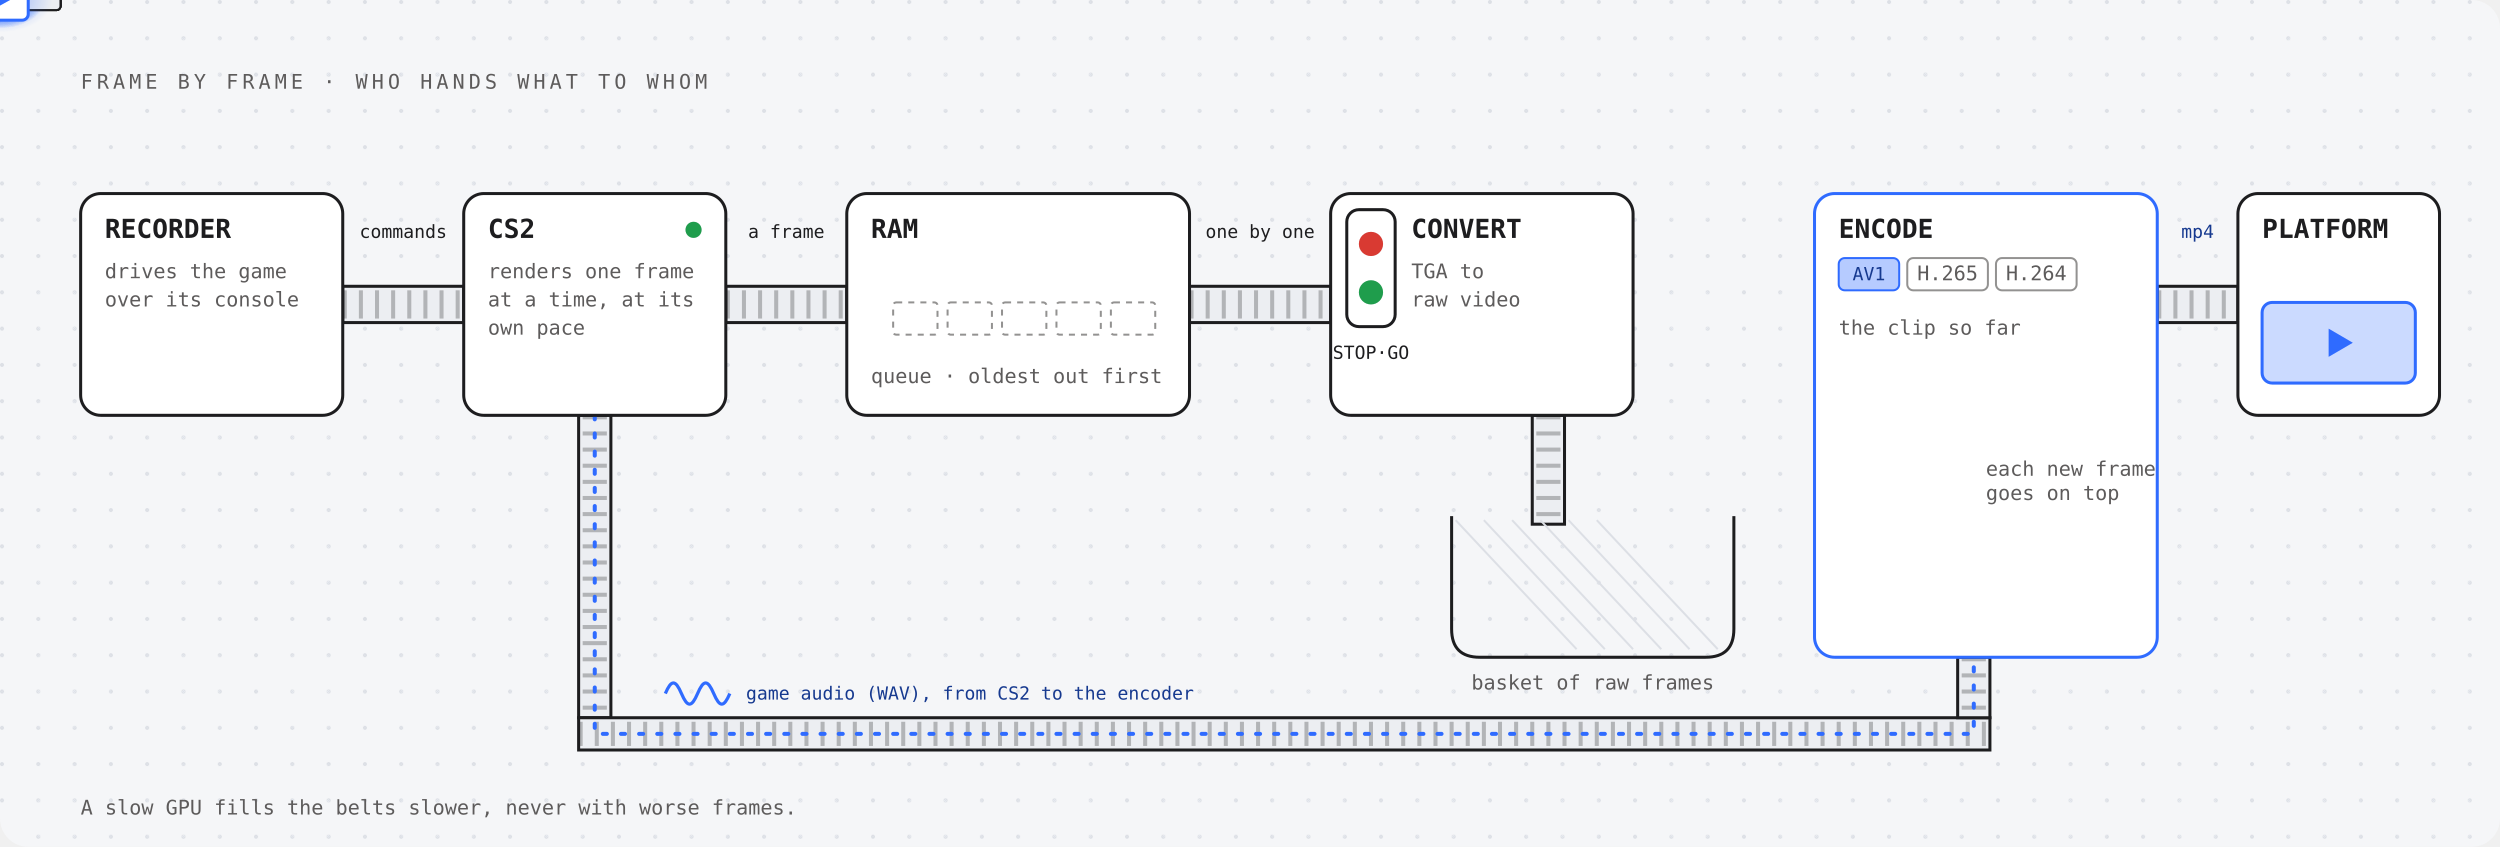
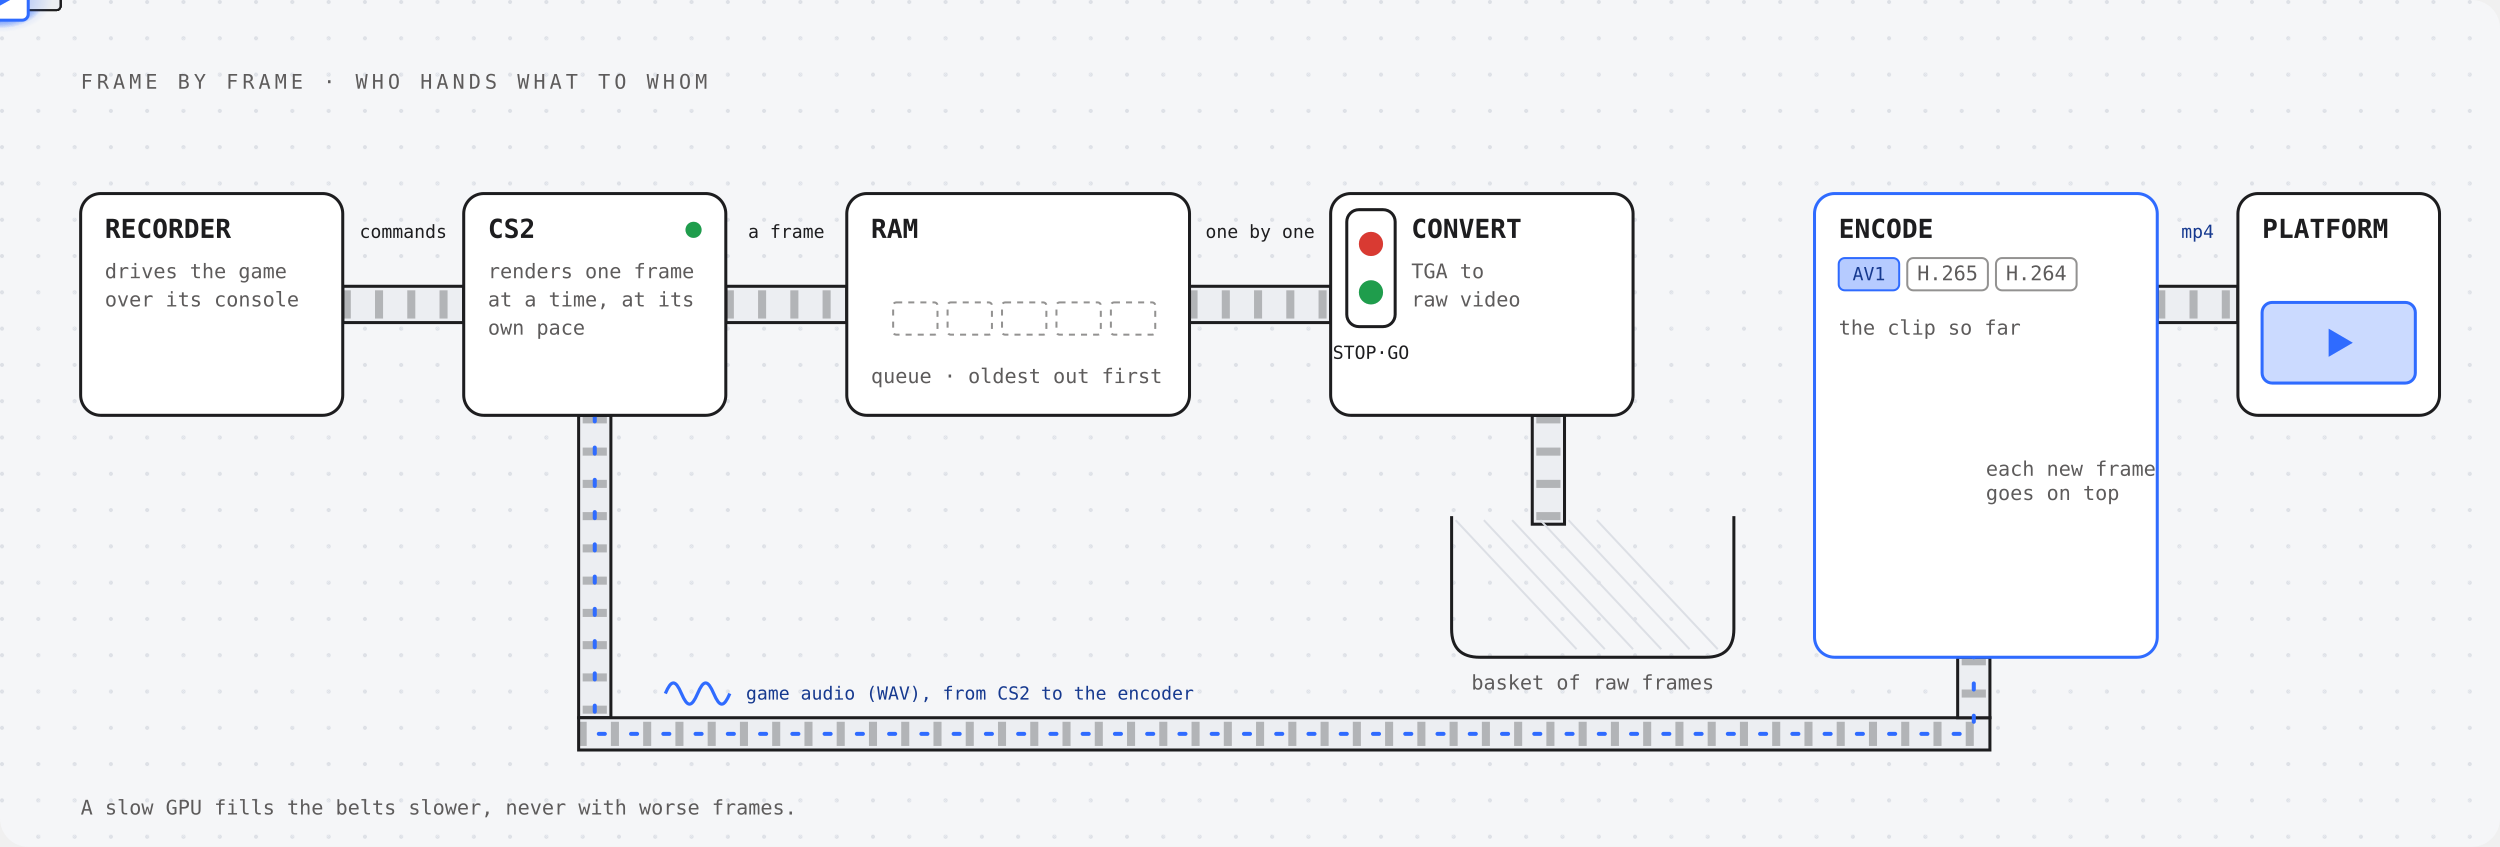
<svg xmlns="http://www.w3.org/2000/svg" viewBox="0 0 1240 420" width="1240" height="420" font-family="ui-monospace, SFMono-Regular, Menlo, Consolas, monospace">
  <style>
    /* Ready Up's colours, from its grenade logo: blue on near-black, with a light version */
    .bg { fill: #f5f6f8; }
    .dot { fill: #dcdfe5; }
    .box { fill: #ffffff; stroke: #1d1d1f; stroke-width: 1.5; }
    .hot { stroke: #2f6bff; }
    .belt { fill: #eceef2; stroke: #1d1d1f; stroke-width: 1.5; }
-     .tread { fill: none; stroke: #1d1d1f; stroke-opacity: .28; stroke-dasharray: 2 6; animation: belt .3s linear infinite; }
-     .treadv { animation-name: beltv; }
+     .tread { fill: none; stroke: #1d1d1f; stroke-opacity: .28; stroke-dasharray: 4 12; }
    .slot { fill: none; stroke: #939291; stroke-dasharray: 3 3; }
    .h { fill: #1d1d1f; font-size: 13px; font-weight: 700; }
    .s { fill: #5d5b5b; font-size: 10px; }
    .x { fill: #1d1d1f; font-size: 9px; }
    .acc { fill: #2f6bff; }
    .acct { fill: #16398f; font-size: 9px; }
    .chip { fill: none; stroke: #939291; } .chipa { fill: none; stroke: #2f6bff; }
    .lamp { fill: #dcdfe5; } .red { fill: #d93a32; } .grn { fill: #1f9d4c; }
    .tga1 { fill: #6f93b8; } .tga2 { fill: #9b7a52; } .edge { fill: none; stroke: #1d1d1f; stroke-width: 1; }
    .rawf { fill: #ffffff; } .rawl { stroke: #2f6bff; stroke-width: 1.6; }
    .barf { fill: #eceef2; stroke: #1d1d1f; stroke-width: 1; }
    .basket { fill: none; stroke: #1d1d1f; stroke-width: 1.5; }
    .hatch { stroke: #dcdfe5; }
    .wave { fill: none; stroke: #2f6bff; stroke-width: 1.6; }
-     .audio { fill: none; stroke: #2f6bff; stroke-width: 2; stroke-dasharray: 2 7; stroke-linecap: round; animation: flow .5s linear infinite; }
+     .audio { fill: none; stroke: #2f6bff; stroke-width: 2; stroke-dasharray: 3 13; stroke-linecap: round; }
    .glow { fill: url(#glow); }
    @media (prefers-color-scheme: dark) {
      .bg { fill: #131315; }
      .dot { fill: #282828; }
      .box { fill: #1d1d1f; stroke: #c7c4c3; }
      .hot { stroke: #6b95ff; }
      .edge { stroke: #c7c4c3; }
      .belt { fill: #282828; stroke: #c7c4c3; }
      .tread { stroke: #c7c4c3; }
      .slot, .chip { stroke: #4d4d4d; }
      .h, .x { fill: #f4f4f5; }
      .s { fill: #939291; }
      .acc { fill: #6b95ff; } .acct { fill: #6b95ff; }
      .chipa, .rawl, .wave, .audio { stroke: #6b95ff; }
      .lamp { fill: #2a2929; } .red { fill: #f2645f; } .grn { fill: #3fc168; }
      .rawf { fill: #282828; }
      .barf { fill: #282828; stroke: #c7c4c3; }
      .basket { stroke: #c7c4c3; }
      .hatch { stroke: #282828; }
    }
-     @keyframes belt { to { stroke-dashoffset: -8; } }
-     @keyframes beltv { to { stroke-dashoffset: 8; } }
-     @keyframes flow { to { stroke-dashoffset: -9; } }

-     @keyframes p0 { 0% { transform: translate(366px, 133px); } 7.273% { transform: translate(366px, 133px); } 10.000% { transform: translate(414px, 133px); } 11.212% { transform: translate(562px, 158px); } 11.212% { transform: translate(562px, 158px); } 12.424% { transform: translate(600px, 133px); } 15.152% { transform: translate(652px, 133px); } 16.364% { transform: translate(752px, 158px); } 22.424% { transform: translate(752px, 158px); } 23.636% { transform: translate(768px, 222px); } 25.758% { transform: translate(748px, 300px); } 28.485% { transform: translate(748px, 300px); } 31.212% { transform: translate(947px, 300px); } 87.879% { transform: translate(947px, 300px); } 100% { transform: translate(947px, 300px); } }
+     @keyframes p0 { 0% { transform: translate(366px, 151px); } 7.273% { transform: translate(366px, 151px); } 10.000% { transform: translate(414px, 151px); } 11.212% { transform: translate(562px, 158px); } 11.212% { transform: translate(562px, 158px); } 12.424% { transform: translate(600px, 151px); } 15.152% { transform: translate(652px, 151px); } 16.364% { transform: translate(752px, 158px); } 22.424% { transform: translate(752px, 158px); } 23.636% { transform: translate(768px, 222px); } 25.758% { transform: translate(748px, 300px); } 28.485% { transform: translate(748px, 300px); } 31.212% { transform: translate(947px, 300px); } 87.879% { transform: translate(947px, 300px); } 100% { transform: translate(947px, 300px); } }
    @keyframes v0 { 0% { opacity: 0; } 0.000% { opacity: 0; } 7.273% { opacity: 0; } 7.879% { opacity: 1; } 86.061% { opacity: 1; } 87.879% { opacity: 0; } 100% { opacity: 0; } }
    @keyframes t0 { 0% { opacity: 1; } 0.000% { opacity: 1; } 22.364% { opacity: 1; } 22.424% { opacity: 0; } 100% { opacity: 0; } }
    @keyframes r0 { 0% { opacity: 0; } 0.000% { opacity: 0; } 22.364% { opacity: 0; } 22.424% { opacity: 1; } 31.152% { opacity: 1; } 31.212% { opacity: 0; } 100% { opacity: 0; } }
    @keyframes b0 { 0% { opacity: 0; } 0.000% { opacity: 0; } 31.152% { opacity: 0; } 31.212% { opacity: 1; } 100% { opacity: 1; } }
    .f0 { animation: p0 16.5s linear infinite; }
    .f0 &gt; g { animation: v0 16.5s linear infinite; }
    .f0 .tga { animation: t0 16.5s linear infinite; }
    .f0 .raw { animation: r0 16.5s linear infinite; }
    .f0 .bar { animation: b0 16.5s linear infinite; }
-     @keyframes p1 { 0% { transform: translate(366px, 133px); } 11.818% { transform: translate(366px, 133px); } 14.545% { transform: translate(414px, 133px); } 15.758% { transform: translate(562px, 158px); } 23.636% { transform: translate(562px, 158px); } 24.848% { transform: translate(600px, 133px); } 27.576% { transform: translate(652px, 133px); } 28.788% { transform: translate(752px, 158px); } 34.848% { transform: translate(752px, 158px); } 36.061% { transform: translate(768px, 222px); } 38.182% { transform: translate(786px, 300px); } 40.909% { transform: translate(786px, 300px); } 43.636% { transform: translate(947px, 287px); } 87.879% { transform: translate(947px, 287px); } 100% { transform: translate(947px, 287px); } }
+     @keyframes p1 { 0% { transform: translate(366px, 151px); } 11.818% { transform: translate(366px, 151px); } 14.545% { transform: translate(414px, 151px); } 15.758% { transform: translate(562px, 158px); } 23.636% { transform: translate(562px, 158px); } 24.848% { transform: translate(600px, 151px); } 27.576% { transform: translate(652px, 151px); } 28.788% { transform: translate(752px, 158px); } 34.848% { transform: translate(752px, 158px); } 36.061% { transform: translate(768px, 222px); } 38.182% { transform: translate(786px, 300px); } 40.909% { transform: translate(786px, 300px); } 43.636% { transform: translate(947px, 287px); } 87.879% { transform: translate(947px, 287px); } 100% { transform: translate(947px, 287px); } }
    @keyframes v1 { 0% { opacity: 0; } 0.000% { opacity: 0; } 11.818% { opacity: 0; } 12.424% { opacity: 1; } 86.061% { opacity: 1; } 87.879% { opacity: 0; } 100% { opacity: 0; } }
    @keyframes t1 { 0% { opacity: 1; } 0.000% { opacity: 1; } 34.788% { opacity: 1; } 34.848% { opacity: 0; } 100% { opacity: 0; } }
    @keyframes r1 { 0% { opacity: 0; } 0.000% { opacity: 0; } 34.788% { opacity: 0; } 34.848% { opacity: 1; } 43.576% { opacity: 1; } 43.636% { opacity: 0; } 100% { opacity: 0; } }
    @keyframes b1 { 0% { opacity: 0; } 0.000% { opacity: 0; } 43.576% { opacity: 0; } 43.636% { opacity: 1; } 100% { opacity: 1; } }
    .f1 { animation: p1 16.5s linear infinite; }
    .f1 &gt; g { animation: v1 16.5s linear infinite; }
    .f1 .tga { animation: t1 16.5s linear infinite; }
    .f1 .raw { animation: r1 16.5s linear infinite; }
    .f1 .bar { animation: b1 16.5s linear infinite; }
-     @keyframes p2 { 0% { transform: translate(366px, 133px); } 16.364% { transform: translate(366px, 133px); } 19.091% { transform: translate(414px, 133px); } 20.303% { transform: translate(535px, 158px); } 23.636% { transform: translate(535px, 158px); } 24.848% { transform: translate(562px, 158px); } 36.061% { transform: translate(562px, 158px); } 37.273% { transform: translate(600px, 133px); } 40.000% { transform: translate(652px, 133px); } 41.212% { transform: translate(752px, 158px); } 47.273% { transform: translate(752px, 158px); } 48.485% { transform: translate(768px, 222px); } 50.606% { transform: translate(822px, 300px); } 53.333% { transform: translate(822px, 300px); } 56.061% { transform: translate(947px, 274px); } 87.879% { transform: translate(947px, 274px); } 100% { transform: translate(947px, 274px); } }
+     @keyframes p2 { 0% { transform: translate(366px, 151px); } 16.364% { transform: translate(366px, 151px); } 19.091% { transform: translate(414px, 151px); } 20.303% { transform: translate(535px, 158px); } 23.636% { transform: translate(535px, 158px); } 24.848% { transform: translate(562px, 158px); } 36.061% { transform: translate(562px, 158px); } 37.273% { transform: translate(600px, 151px); } 40.000% { transform: translate(652px, 151px); } 41.212% { transform: translate(752px, 158px); } 47.273% { transform: translate(752px, 158px); } 48.485% { transform: translate(768px, 222px); } 50.606% { transform: translate(822px, 300px); } 53.333% { transform: translate(822px, 300px); } 56.061% { transform: translate(947px, 274px); } 87.879% { transform: translate(947px, 274px); } 100% { transform: translate(947px, 274px); } }
    @keyframes v2 { 0% { opacity: 0; } 0.000% { opacity: 0; } 16.364% { opacity: 0; } 16.970% { opacity: 1; } 86.061% { opacity: 1; } 87.879% { opacity: 0; } 100% { opacity: 0; } }
    @keyframes t2 { 0% { opacity: 1; } 0.000% { opacity: 1; } 47.212% { opacity: 1; } 47.273% { opacity: 0; } 100% { opacity: 0; } }
    @keyframes r2 { 0% { opacity: 0; } 0.000% { opacity: 0; } 47.212% { opacity: 0; } 47.273% { opacity: 1; } 56.000% { opacity: 1; } 56.061% { opacity: 0; } 100% { opacity: 0; } }
    @keyframes b2 { 0% { opacity: 0; } 0.000% { opacity: 0; } 56.000% { opacity: 0; } 56.061% { opacity: 1; } 100% { opacity: 1; } }
    .f2 { animation: p2 16.5s linear infinite; }
    .f2 &gt; g { animation: v2 16.5s linear infinite; }
    .f2 .tga { animation: t2 16.5s linear infinite; }
    .f2 .raw { animation: r2 16.5s linear infinite; }
    .f2 .bar { animation: b2 16.5s linear infinite; }
-     @keyframes p3 { 0% { transform: translate(366px, 133px); } 20.909% { transform: translate(366px, 133px); } 23.636% { transform: translate(414px, 133px); } 24.848% { transform: translate(535px, 158px); } 36.061% { transform: translate(535px, 158px); } 37.273% { transform: translate(562px, 158px); } 48.485% { transform: translate(562px, 158px); } 49.697% { transform: translate(600px, 133px); } 52.424% { transform: translate(652px, 133px); } 53.636% { transform: translate(752px, 158px); } 59.697% { transform: translate(752px, 158px); } 60.909% { transform: translate(768px, 222px); } 63.030% { transform: translate(762px, 300px); } 65.758% { transform: translate(762px, 300px); } 68.485% { transform: translate(947px, 261px); } 87.879% { transform: translate(947px, 261px); } 100% { transform: translate(947px, 261px); } }
+     @keyframes p3 { 0% { transform: translate(366px, 151px); } 20.909% { transform: translate(366px, 151px); } 23.636% { transform: translate(414px, 151px); } 24.848% { transform: translate(535px, 158px); } 36.061% { transform: translate(535px, 158px); } 37.273% { transform: translate(562px, 158px); } 48.485% { transform: translate(562px, 158px); } 49.697% { transform: translate(600px, 151px); } 52.424% { transform: translate(652px, 151px); } 53.636% { transform: translate(752px, 158px); } 59.697% { transform: translate(752px, 158px); } 60.909% { transform: translate(768px, 222px); } 63.030% { transform: translate(762px, 300px); } 65.758% { transform: translate(762px, 300px); } 68.485% { transform: translate(947px, 261px); } 87.879% { transform: translate(947px, 261px); } 100% { transform: translate(947px, 261px); } }
    @keyframes v3 { 0% { opacity: 0; } 0.000% { opacity: 0; } 20.909% { opacity: 0; } 21.515% { opacity: 1; } 86.061% { opacity: 1; } 87.879% { opacity: 0; } 100% { opacity: 0; } }
    @keyframes t3 { 0% { opacity: 1; } 0.000% { opacity: 1; } 59.636% { opacity: 1; } 59.697% { opacity: 0; } 100% { opacity: 0; } }
    @keyframes r3 { 0% { opacity: 0; } 0.000% { opacity: 0; } 59.636% { opacity: 0; } 59.697% { opacity: 1; } 68.424% { opacity: 1; } 68.485% { opacity: 0; } 100% { opacity: 0; } }
    @keyframes b3 { 0% { opacity: 0; } 0.000% { opacity: 0; } 68.424% { opacity: 0; } 68.485% { opacity: 1; } 100% { opacity: 1; } }
    .f3 { animation: p3 16.5s linear infinite; }
    .f3 &gt; g { animation: v3 16.5s linear infinite; }
    .f3 .tga { animation: t3 16.5s linear infinite; }
    .f3 .raw { animation: r3 16.5s linear infinite; }
    .f3 .bar { animation: b3 16.5s linear infinite; }
-     @keyframes p4 { 0% { transform: translate(366px, 133px); } 25.455% { transform: translate(366px, 133px); } 28.182% { transform: translate(414px, 133px); } 29.394% { transform: translate(508px, 158px); } 36.061% { transform: translate(508px, 158px); } 37.273% { transform: translate(535px, 158px); } 48.485% { transform: translate(535px, 158px); } 49.697% { transform: translate(562px, 158px); } 60.909% { transform: translate(562px, 158px); } 62.121% { transform: translate(600px, 133px); } 64.848% { transform: translate(652px, 133px); } 66.061% { transform: translate(752px, 158px); } 72.121% { transform: translate(752px, 158px); } 73.333% { transform: translate(768px, 222px); } 75.455% { transform: translate(806px, 300px); } 78.182% { transform: translate(806px, 300px); } 80.909% { transform: translate(947px, 248px); } 87.879% { transform: translate(947px, 248px); } 100% { transform: translate(947px, 248px); } }
+     @keyframes p4 { 0% { transform: translate(366px, 151px); } 25.455% { transform: translate(366px, 151px); } 28.182% { transform: translate(414px, 151px); } 29.394% { transform: translate(508px, 158px); } 36.061% { transform: translate(508px, 158px); } 37.273% { transform: translate(535px, 158px); } 48.485% { transform: translate(535px, 158px); } 49.697% { transform: translate(562px, 158px); } 60.909% { transform: translate(562px, 158px); } 62.121% { transform: translate(600px, 151px); } 64.848% { transform: translate(652px, 151px); } 66.061% { transform: translate(752px, 158px); } 72.121% { transform: translate(752px, 158px); } 73.333% { transform: translate(768px, 222px); } 75.455% { transform: translate(806px, 300px); } 78.182% { transform: translate(806px, 300px); } 80.909% { transform: translate(947px, 248px); } 87.879% { transform: translate(947px, 248px); } 100% { transform: translate(947px, 248px); } }
    @keyframes v4 { 0% { opacity: 0; } 0.000% { opacity: 0; } 25.455% { opacity: 0; } 26.061% { opacity: 1; } 86.061% { opacity: 1; } 87.879% { opacity: 0; } 100% { opacity: 0; } }
    @keyframes t4 { 0% { opacity: 1; } 0.000% { opacity: 1; } 72.061% { opacity: 1; } 72.121% { opacity: 0; } 100% { opacity: 0; } }
    @keyframes r4 { 0% { opacity: 0; } 0.000% { opacity: 0; } 72.061% { opacity: 0; } 72.121% { opacity: 1; } 80.848% { opacity: 1; } 80.909% { opacity: 0; } 100% { opacity: 0; } }
    @keyframes b4 { 0% { opacity: 0; } 0.000% { opacity: 0; } 80.848% { opacity: 0; } 80.909% { opacity: 1; } 100% { opacity: 1; } }
    .f4 { animation: p4 16.5s linear infinite; }
    .f4 &gt; g { animation: v4 16.5s linear infinite; }
    .f4 .tga { animation: t4 16.5s linear infinite; }
    .f4 .raw { animation: r4 16.5s linear infinite; }
    .f4 .bar { animation: b4 16.5s linear infinite; }
    @keyframes stop { 0% { opacity: 0; } 0.000% { opacity: 0; } 16.303% { opacity: 0; } 16.364% { opacity: 1; } 22.424% { opacity: 1; } 22.485% { opacity: 0; } 28.727% { opacity: 0; } 28.788% { opacity: 1; } 34.848% { opacity: 1; } 34.909% { opacity: 0; } 41.152% { opacity: 0; } 41.212% { opacity: 1; } 47.273% { opacity: 1; } 47.333% { opacity: 0; } 53.576% { opacity: 0; } 53.636% { opacity: 1; } 59.697% { opacity: 1; } 59.758% { opacity: 0; } 66.000% { opacity: 0; } 66.061% { opacity: 1; } 72.121% { opacity: 1; } 72.182% { opacity: 0; } 100% { opacity: 0; } }
    @keyframes go { 0% { opacity: 0; } 0.000% { opacity: 0; } 0.000% { opacity: 0; } 0.000% { opacity: 1; } 16.242% { opacity: 1; } 16.303% { opacity: 0; } 22.485% { opacity: 0; } 22.545% { opacity: 1; } 28.667% { opacity: 1; } 28.727% { opacity: 0; } 34.909% { opacity: 0; } 34.970% { opacity: 1; } 41.091% { opacity: 1; } 41.152% { opacity: 0; } 47.333% { opacity: 0; } 47.394% { opacity: 1; } 53.515% { opacity: 1; } 53.576% { opacity: 0; } 59.758% { opacity: 0; } 59.818% { opacity: 1; } 65.939% { opacity: 1; } 66.000% { opacity: 0; } 72.182% { opacity: 0; } 72.242% { opacity: 1; } 99.879% { opacity: 1; } 99.939% { opacity: 0; } 100% { opacity: 0; } }
    @keyframes emit { 0% { opacity: 0; } 0.000% { opacity: 0; } 6.303% { opacity: 0; } 6.364% { opacity: 1; } 7.879% { opacity: 1; } 7.939% { opacity: 0; } 10.848% { opacity: 0; } 10.909% { opacity: 1; } 12.424% { opacity: 1; } 12.485% { opacity: 0; } 15.394% { opacity: 0; } 15.455% { opacity: 1; } 16.970% { opacity: 1; } 17.030% { opacity: 0; } 19.939% { opacity: 0; } 20.000% { opacity: 1; } 21.515% { opacity: 1; } 21.576% { opacity: 0; } 24.485% { opacity: 0; } 24.545% { opacity: 1; } 26.061% { opacity: 1; } 26.121% { opacity: 0; } 100% { opacity: 0; } }
    @keyframes enc { 0% { opacity: 0; } 0.000% { opacity: 0; } 82.364% { opacity: 0; } 82.424% { opacity: 1; } 87.879% { opacity: 1; } 87.939% { opacity: 0; } 100% { opacity: 0; } }
    @keyframes play { 0% { opacity: 0; } 0.000% { opacity: 0; } 92.061% { opacity: 0; } 92.121% { opacity: 1; } 98.788% { opacity: 1; } 98.848% { opacity: 0; } 100% { opacity: 0; } }
-     @keyframes seek { 0% { opacity: 0; transform: translate(186px, 133px); } 0.000% { opacity: 0; transform: translate(186px, 133px); } 0.909% { opacity: 1; transform: translate(186px, 133px); } 4.545% { opacity: 1; transform: translate(214px, 133px); } 5.455% { opacity: 0; transform: translate(218px, 133px); } 100% { opacity: 0; transform: translate(218px, 133px); } }
-     @keyframes clip { 0% { opacity: 0; transform: translate(1078px, 133px); } 0.000% { opacity: 0; transform: translate(1078px, 133px); } 87.818% { opacity: 0; transform: translate(1078px, 133px); } 87.879% { opacity: 1; transform: translate(1078px, 133px); } 92.121% { opacity: 1; transform: translate(1160px, 168px); } 98.788% { opacity: 1; transform: translate(1160px, 168px); } 100.000% { opacity: 0; transform: translate(1160px, 168px); } 100% { opacity: 0; transform: translate(1160px, 168px); } }
+     @keyframes seek { 0% { opacity: 0; transform: translate(186px, 151px); } 0.000% { opacity: 0; transform: translate(186px, 151px); } 0.909% { opacity: 1; transform: translate(186px, 151px); } 4.545% { opacity: 1; transform: translate(214px, 151px); } 5.455% { opacity: 0; transform: translate(218px, 151px); } 100% { opacity: 0; transform: translate(218px, 151px); } }
+     @keyframes clip { 0% { opacity: 0; transform: translate(1078px, 151px); } 0.000% { opacity: 0; transform: translate(1078px, 151px); } 87.818% { opacity: 0; transform: translate(1078px, 151px); } 87.879% { opacity: 1; transform: translate(1078px, 151px); } 92.121% { opacity: 1; transform: translate(1160px, 168px); } 98.788% { opacity: 1; transform: translate(1160px, 168px); } 100.000% { opacity: 0; transform: translate(1160px, 168px); } 100% { opacity: 0; transform: translate(1160px, 168px); } }
+     @keyframes belt { to { stroke-dashoffset: -16; } } @keyframes beltv { to { stroke-dashoffset: 16; } }
+     .tread, .audio { animation: belt 0.150s linear infinite; } .treadv { animation-name: beltv; }
    .stop { animation: stop 16.5s linear infinite; } .go { animation: go 16.5s linear infinite; }
    .emit { animation: emit 16.5s linear infinite; } .enc { animation: enc 16.5s linear infinite; }
    .playon { animation: play 16.5s linear infinite; }
    .seek { animation: seek 16.5s linear infinite; } .clipm { animation: clip 16.5s linear infinite; }
    @media (prefers-reduced-motion: reduce) { * { animation: none !important; } .seek, .clipm, .f0 &gt; g, .f1 &gt; g, .f2 &gt; g, .f3 &gt; g, .f4 &gt; g, .stop, .enc, .playon, .emit { opacity: 0; } }
  </style>
  <defs>
    <pattern id="grid" width="18" height="18" patternUnits="userSpaceOnUse">
      <circle class="dot" cx="1" cy="1" r="1" />
    </pattern>
    <radialGradient id="glow">
      <stop offset="0" stop-color="#2f6bff" stop-opacity=".5" />
      <stop offset="1" stop-color="#2f6bff" stop-opacity="0" />
    </radialGradient>
  </defs>
  <rect class="bg" width="1240" height="420" rx="14" />
  <rect width="1240" height="420" rx="14" fill="url(#grid)" />
  <text class="s" x="40" y="44" letter-spacing="2">FRAME BY FRAME · WHO HANDS WHAT TO WHOM</text>
  <rect class="belt" x="170" y="142" width="60" height="18" />
  <path class="tread" stroke-width="14" d="M170,151.0 H230" />
  <text class="x" x="200" y="118" text-anchor="middle">commands</text>
  <rect class="belt" x="360" y="142" width="60" height="18" />
  <path class="tread" stroke-width="14" d="M360,151.0 H420" />
  <text class="x" x="390" y="118" text-anchor="middle">a frame</text>
  <rect class="belt" x="590" y="142" width="70" height="18" />
  <path class="tread" stroke-width="14" d="M590,151.0 H660" />
  <text class="x" x="625" y="118" text-anchor="middle">one by one</text>
  <rect class="belt" x="760" y="206" width="16" height="54" />
  <path class="tread" stroke-width="12" d="M768.0,206 V260" />
  <rect class="belt" x="1070" y="142" width="40" height="18" />
  <path class="tread" stroke-width="14" d="M1070,151.0 H1110" />
  <text class="acct" x="1090" y="118" text-anchor="middle">mp4</text>
  <rect class="belt" x="287" y="206" width="16" height="150" />
  <path class="tread" stroke-width="12" d="M295.0,206 V356" />
  <rect class="belt" x="287" y="356" width="700" height="16" />
  <path class="tread" stroke-width="12" d="M287,364.0 H987" />
  <rect class="belt" x="971" y="326" width="16" height="30" />
  <path class="tread treadv" stroke-width="12" d="M979.0,326 V356" />
  <path class="audio" d="M295,206 V364 H979 V326" />
  <path class="wave" d="M330,344 C333,337 335,337 338,344 S343,351 346,344 S351,337 354,344 S359,351 362,344" />
  <text class="acct" x="370" y="347" text-anchor="start">game audio (WAV), from CS2 to the encoder</text>
  <rect class="box" x="40" y="96" width="130" height="110" rx="10" />
  <text class="h" x="52" y="118" text-anchor="start">RECORDER</text>
  <text class="s" x="52" y="138" text-anchor="start">drives the game</text>
  <text class="s" x="52" y="152" text-anchor="start">over its console</text>
  <rect class="box" x="230" y="96" width="130" height="110" rx="10" />
  <text class="h" x="242" y="118" text-anchor="start">CS2</text>
  <text class="s" x="242" y="138" text-anchor="start">renders one frame</text>
  <text class="s" x="242" y="152" text-anchor="start">at a time, at its</text>
  <text class="s" x="242" y="166" text-anchor="start">own pace</text>
  <circle class="lamp" cx="344" cy="114" r="4" />
  <circle class="grn emit" cx="344" cy="114" r="4" />
  <rect class="box" x="420" y="96" width="170" height="110" rx="10" />
  <text class="h" x="432" y="118" text-anchor="start">RAM</text>
  <text class="s" x="432" y="190" text-anchor="start">queue · oldest out first</text>
  <rect class="slot" x="551" y="150" width="22" height="16" rx="1.5" />
  <rect class="slot" x="524" y="150" width="22" height="16" rx="1.5" />
  <rect class="slot" x="497" y="150" width="22" height="16" rx="1.5" />
  <rect class="slot" x="470" y="150" width="22" height="16" rx="1.5" />
  <rect class="slot" x="443" y="150" width="22" height="16" rx="1.5" />
  <rect class="box" x="660" y="96" width="150" height="110" rx="10" />
  <text class="h" x="700" y="118" text-anchor="start">CONVERT</text>
  <text class="s" x="700" y="138" text-anchor="start">TGA to</text>
  <text class="s" x="700" y="152" text-anchor="start">raw video</text>
  <rect class="box" x="668" y="104" width="24" height="58" rx="6" />
  <circle class="lamp" cx="680" cy="121" r="6" />
  <circle class="red stop" cx="680" cy="121" r="6" />
  <circle class="lamp" cx="680" cy="145" r="6" />
  <circle class="grn go" cx="680" cy="145" r="6" />
  <text class="x" x="680" y="178" text-anchor="middle">STOP·GO</text>
  <path class="basket" d="M720,256 V312 Q720,326 734,326 H846 Q860,326 860,312 V256" />
  <path class="hatch" d="M722,258 L782,322" />
  <path class="hatch" d="M736,258 L796,322" />
  <path class="hatch" d="M750,258 L810,322" />
  <path class="hatch" d="M764,258 L824,322" />
  <path class="hatch" d="M778,258 L838,322" />
  <path class="hatch" d="M792,258 L852,322" />
  <text class="s" x="790" y="342" text-anchor="middle">basket of raw frames</text>
  <rect class="box hot" x="900" y="96" width="170" height="230" rx="10" />
  <text class="h" x="912" y="118" text-anchor="start">ENCODE</text>
  <rect class="chipa" x="912" y="128" width="30" height="16" rx="3" />
  <rect class="acc enc" x="912" y="128" width="30" height="16" rx="3" opacity=".35" />
  <rect class="chip" x="946" y="128" width="40" height="16" rx="3" />
  <rect class="chip" x="990" y="128" width="40" height="16" rx="3" />
  <text class="acct" x="927" y="139" text-anchor="middle">AV1</text>
  <text class="s" x="966" y="139" text-anchor="middle">H.265</text>
  <text class="s" x="1010" y="139" text-anchor="middle">H.264</text>
  <text class="s" x="912" y="166" text-anchor="start">the clip so far</text>
  <text class="s" x="985" y="236" text-anchor="start">each new frame</text>
  <text class="s" x="985" y="248" text-anchor="start">goes on top</text>
  <rect class="box" x="1110" y="96" width="100" height="110" rx="10" />
  <text class="h" x="1122" y="118" text-anchor="start">PLATFORM</text>
  <rect class="box hot" x="1122" y="150" width="76" height="40" rx="5" />
  <path class="acc" d="M1155,163 L1155,177 L1167,170 z" />
  <rect class="acc playon" x="1122" y="150" width="76" height="40" rx="5" opacity=".25" />
  <g class="seek">
    <rect class="box" x="-14" y="-8" width="28" height="14" rx="3" />
    <text class="x" x="0" y="2" text-anchor="middle" font-size="8">seek</text>
  </g>
  <g class="f0">
    <g>
      <ellipse class="glow" rx="22" ry="14" />
      <g class="tga">
        <rect class="tga1" x="-11" y="-8" width="22" height="9" />
        <rect class="tga2" x="-11" y="1" width="22" height="7" />
        <rect class="edge" x="-11" y="-8" width="22" height="16" rx="1.5" />
      </g>
      <g class="raw">
        <rect class="rawf" x="-11" y="-8" width="22" height="16" rx="1.5" />
        <path class="rawl" d="M-8,-4 H8 M-8,0 H8 M-8,4 H8" />
        <rect class="edge" x="-11" y="-8" width="22" height="16" rx="1.5" />
      </g>
      <g class="bar">
        <rect class="barf" x="-30" y="-5" width="60" height="10" rx="2" />
      </g>
    </g>
  </g>
  <g class="f1">
    <g>
      <ellipse class="glow" rx="22" ry="14" />
      <g class="tga">
        <rect class="tga1" x="-11" y="-8" width="22" height="9" />
        <rect class="tga2" x="-11" y="1" width="22" height="7" />
        <rect class="edge" x="-11" y="-8" width="22" height="16" rx="1.5" />
      </g>
      <g class="raw">
        <rect class="rawf" x="-11" y="-8" width="22" height="16" rx="1.5" />
        <path class="rawl" d="M-8,-4 H8 M-8,0 H8 M-8,4 H8" />
        <rect class="edge" x="-11" y="-8" width="22" height="16" rx="1.5" />
      </g>
      <g class="bar">
        <rect class="barf" x="-30" y="-5" width="60" height="10" rx="2" />
      </g>
    </g>
  </g>
  <g class="f2">
    <g>
      <ellipse class="glow" rx="22" ry="14" />
      <g class="tga">
        <rect class="tga1" x="-11" y="-8" width="22" height="9" />
        <rect class="tga2" x="-11" y="1" width="22" height="7" />
        <rect class="edge" x="-11" y="-8" width="22" height="16" rx="1.5" />
      </g>
      <g class="raw">
        <rect class="rawf" x="-11" y="-8" width="22" height="16" rx="1.5" />
        <path class="rawl" d="M-8,-4 H8 M-8,0 H8 M-8,4 H8" />
        <rect class="edge" x="-11" y="-8" width="22" height="16" rx="1.5" />
      </g>
      <g class="bar">
        <rect class="barf" x="-30" y="-5" width="60" height="10" rx="2" />
      </g>
    </g>
  </g>
  <g class="f3">
    <g>
      <ellipse class="glow" rx="22" ry="14" />
      <g class="tga">
        <rect class="tga1" x="-11" y="-8" width="22" height="9" />
        <rect class="tga2" x="-11" y="1" width="22" height="7" />
        <rect class="edge" x="-11" y="-8" width="22" height="16" rx="1.5" />
      </g>
      <g class="raw">
        <rect class="rawf" x="-11" y="-8" width="22" height="16" rx="1.5" />
        <path class="rawl" d="M-8,-4 H8 M-8,0 H8 M-8,4 H8" />
        <rect class="edge" x="-11" y="-8" width="22" height="16" rx="1.5" />
      </g>
      <g class="bar">
        <rect class="barf" x="-30" y="-5" width="60" height="10" rx="2" />
      </g>
    </g>
  </g>
  <g class="f4">
    <g>
      <ellipse class="glow" rx="22" ry="14" />
      <g class="tga">
        <rect class="tga1" x="-11" y="-8" width="22" height="9" />
        <rect class="tga2" x="-11" y="1" width="22" height="7" />
        <rect class="edge" x="-11" y="-8" width="22" height="16" rx="1.5" />
      </g>
      <g class="raw">
        <rect class="rawf" x="-11" y="-8" width="22" height="16" rx="1.5" />
        <path class="rawl" d="M-8,-4 H8 M-8,0 H8 M-8,4 H8" />
        <rect class="edge" x="-11" y="-8" width="22" height="16" rx="1.5" />
      </g>
      <g class="bar">
        <rect class="barf" x="-30" y="-5" width="60" height="10" rx="2" />
      </g>
    </g>
  </g>
  <g class="clipm">
    <ellipse class="glow" rx="26" ry="16" />
    <rect class="box hot" x="-14" y="-10" width="28" height="20" rx="3" />
    <path class="acc" d="M-4,-5 L-4,5 L5,0 z" />
  </g>
  <text class="s" x="40" y="404" text-anchor="start">A slow GPU fills the belts slower, never with worse frames.</text>
</svg>
